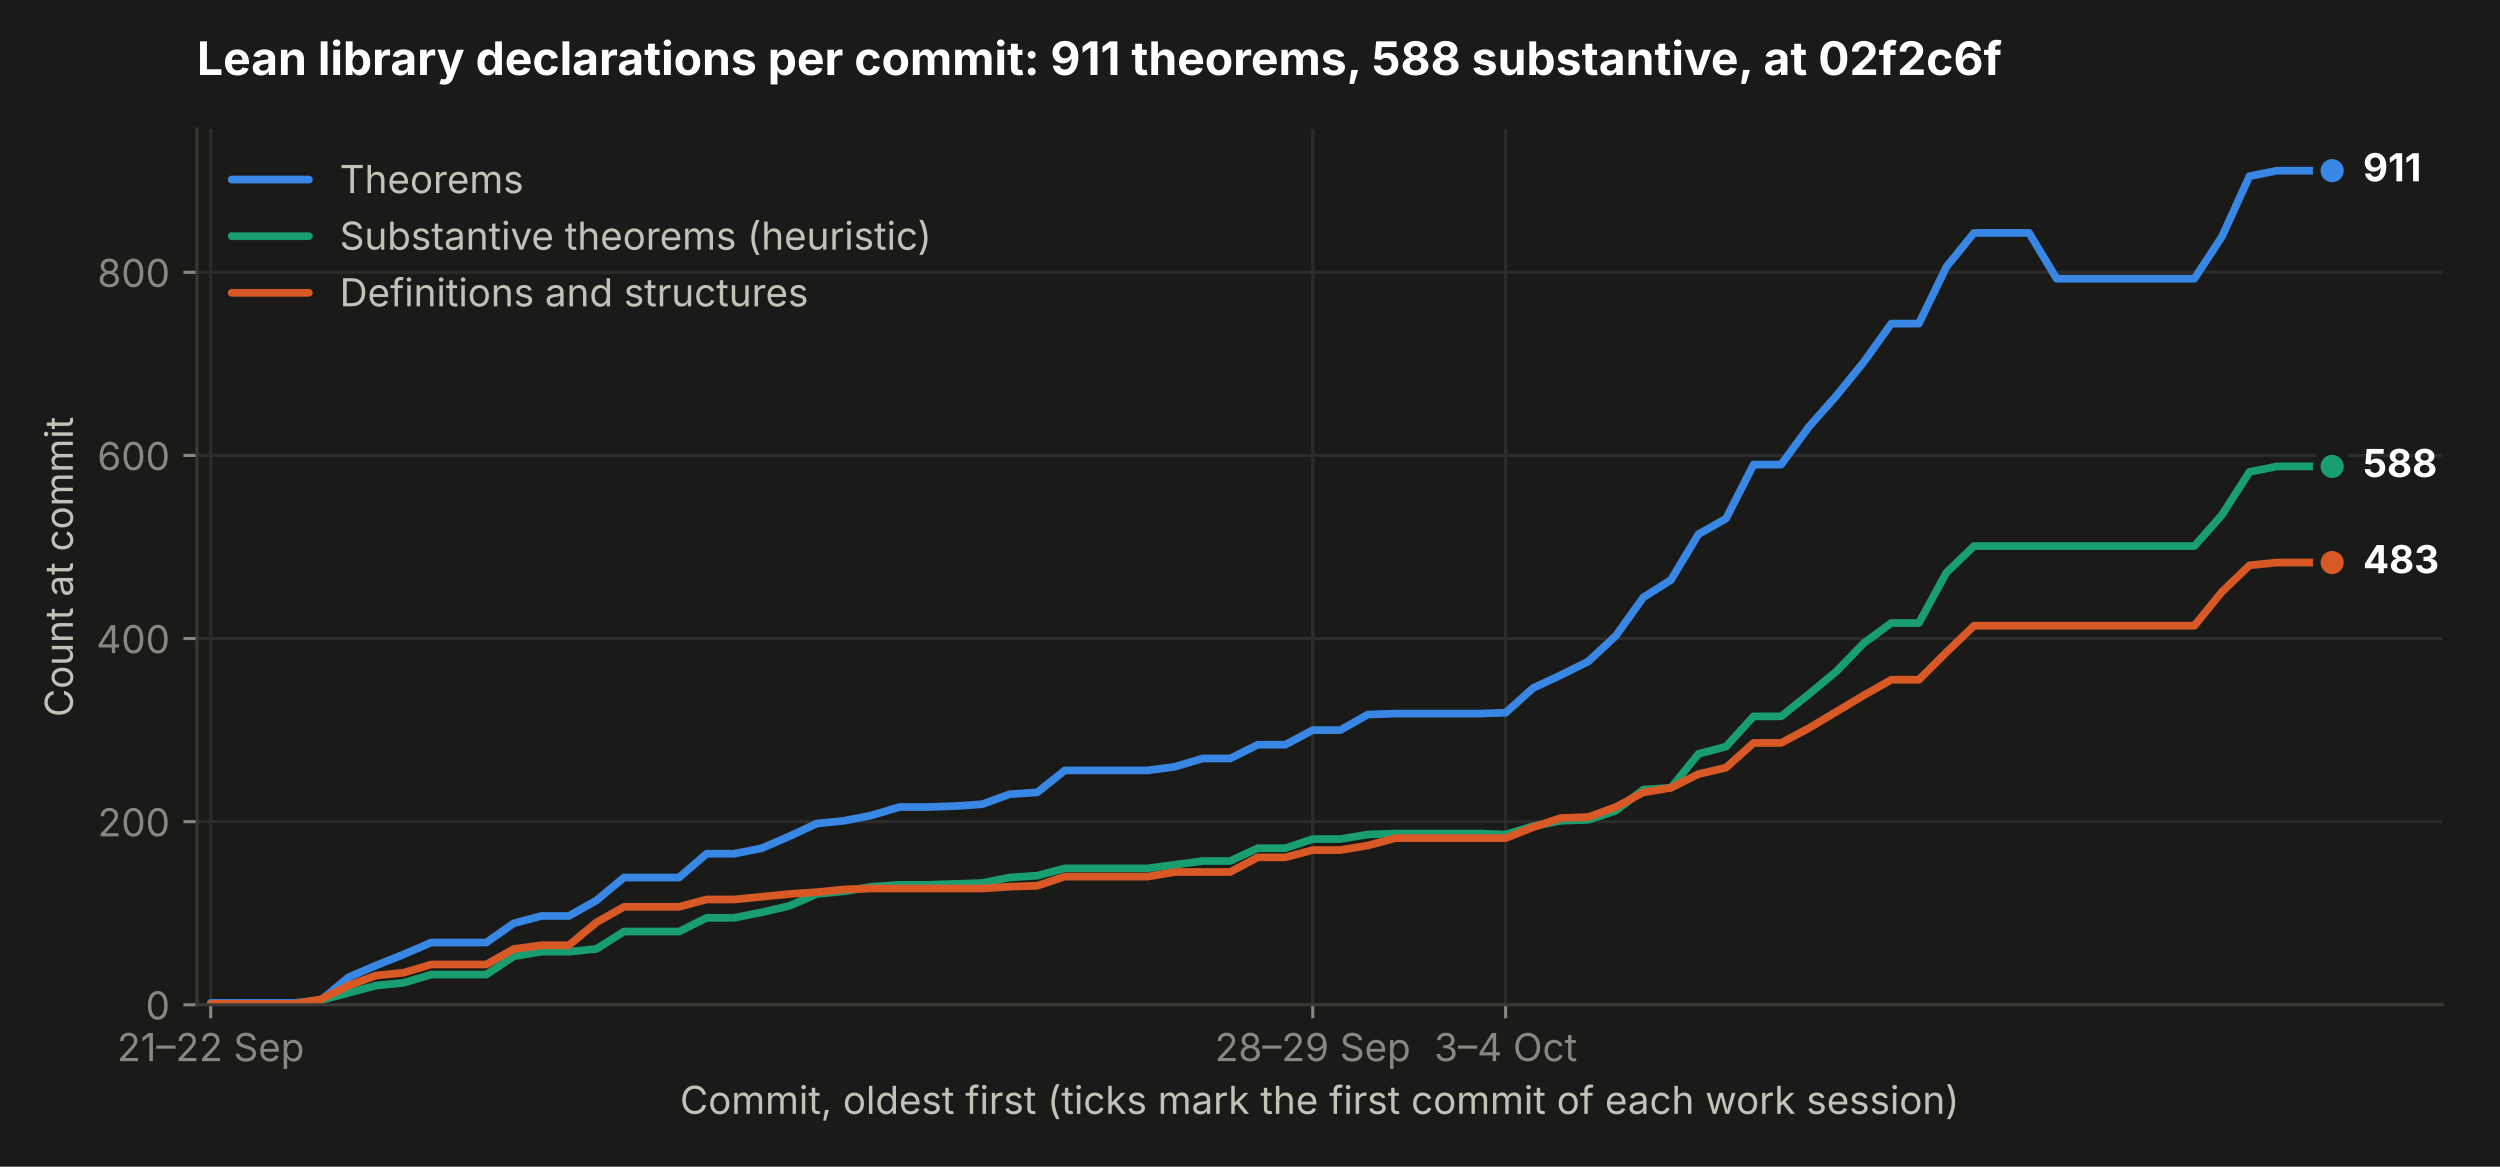
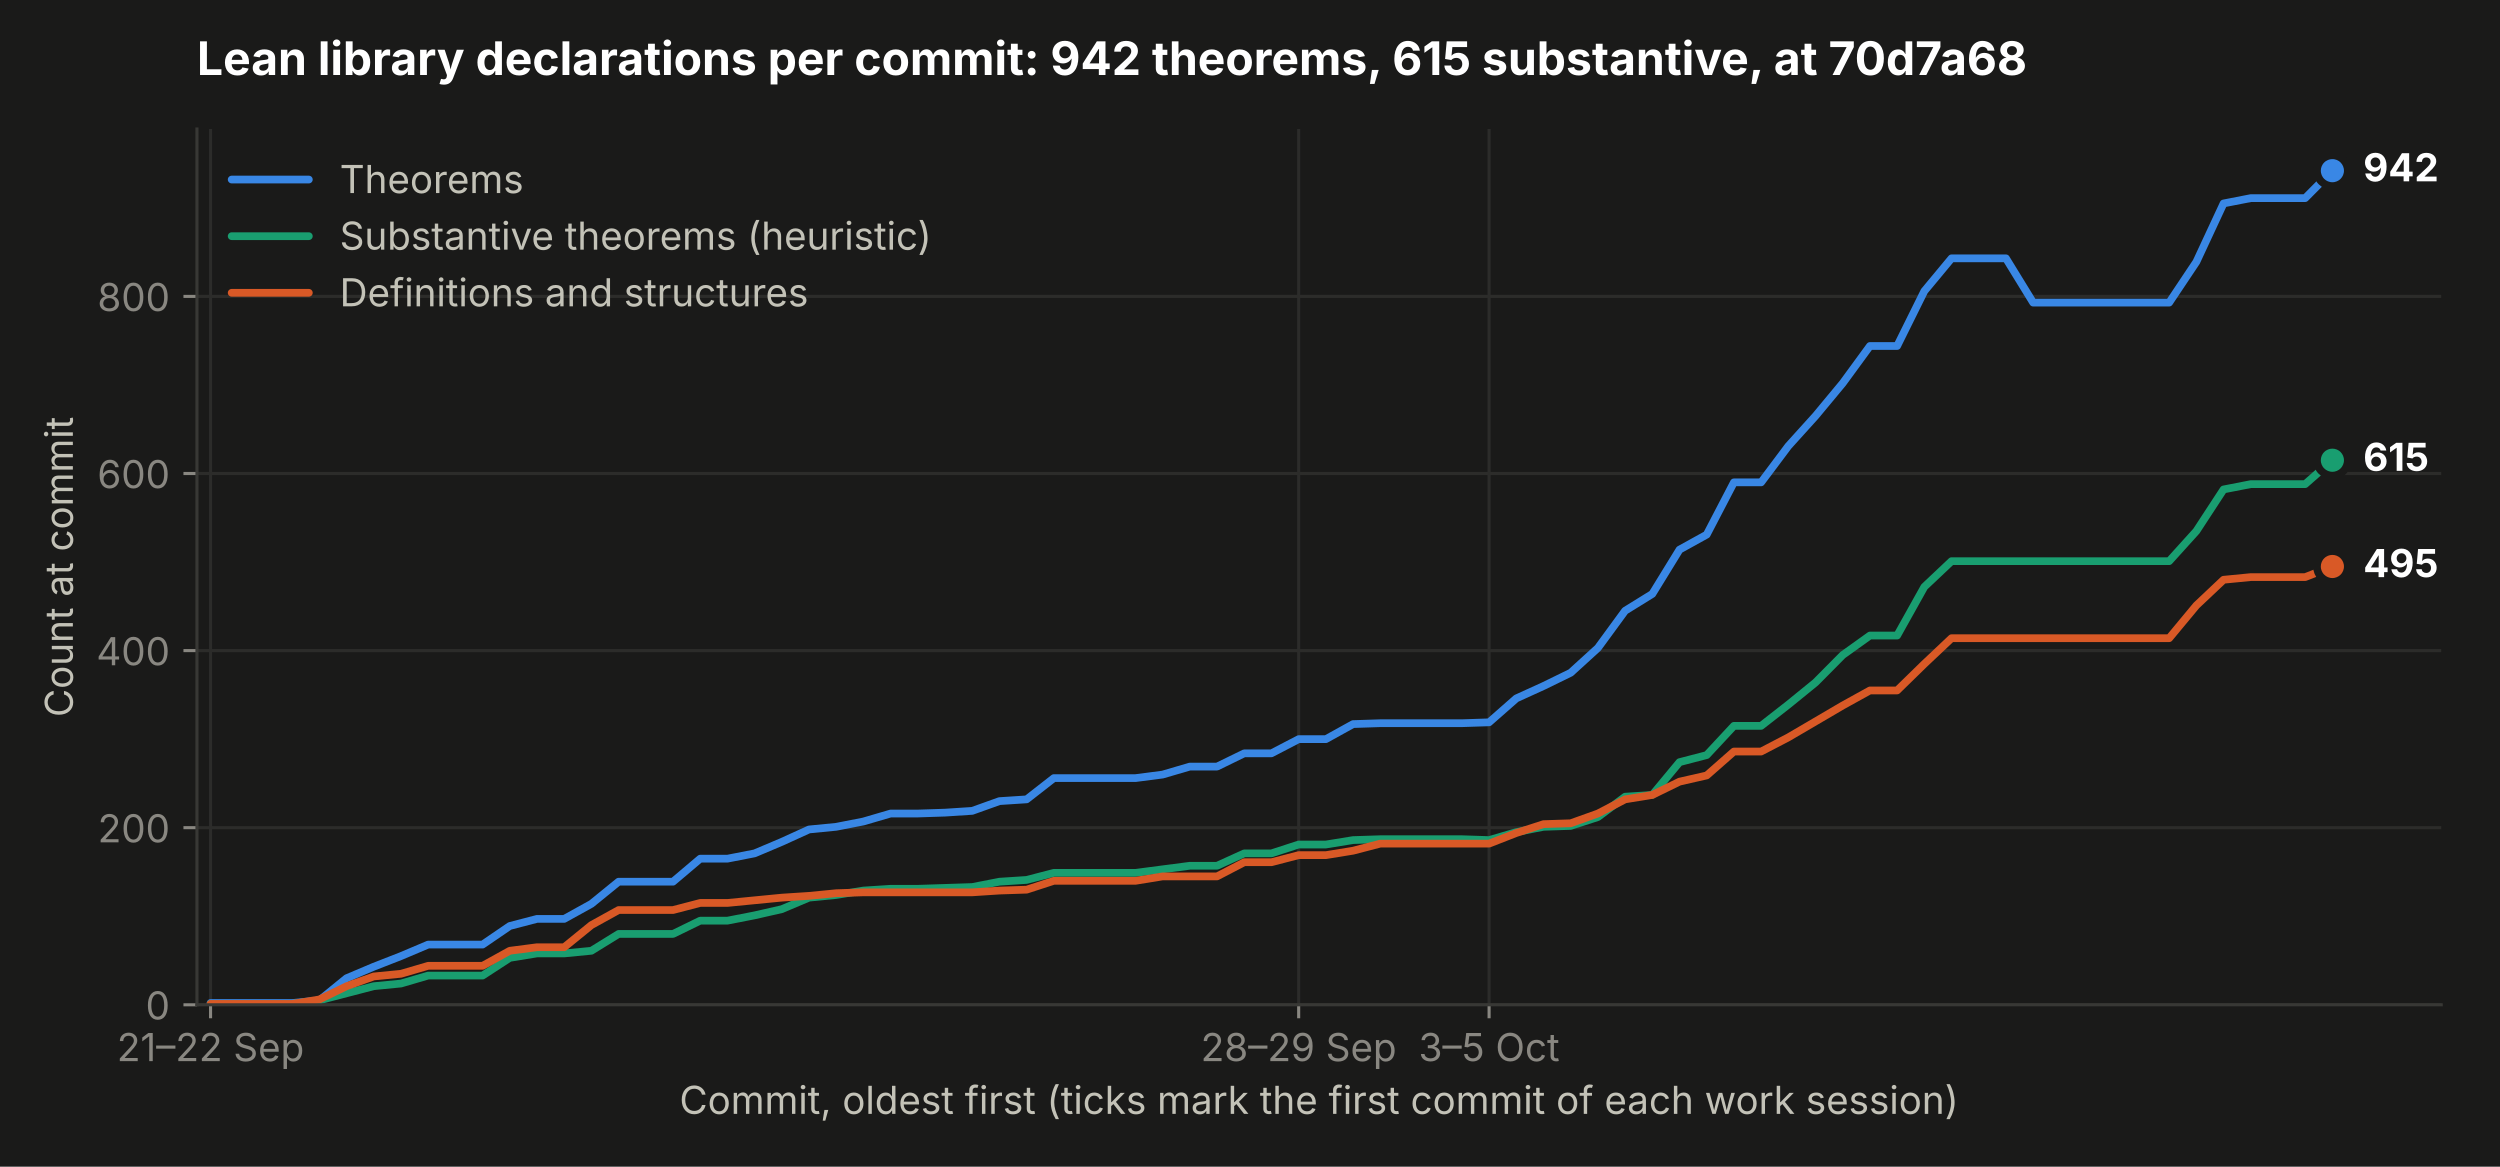
<svg xmlns="http://www.w3.org/2000/svg" xmlns:xlink="http://www.w3.org/1999/xlink" width="648pt" height="302.4pt" viewBox="0 0 648 302.4" version="1.1">
  <defs>
    <style type="text/css">*{stroke-linejoin: round; stroke-linecap: butt}</style>
  </defs>
  <g id="figure_1">
    <g id="patch_1">
      <path d="M 0 302.4 L 648 302.4 L 648 0 L 0 0 z " style="fill: #1a1a19" />
    </g>
    <g id="axes_1">
      <g id="patch_2">
-         <path d="M 51.05 260.44 L 633.058 260.44 L 633.058 33.44 L 51.05 33.44 z " style="fill: #1a1a19" />
+         <path d="M 51.05 260.44 L 632.759 260.44 L 632.759 33.44 L 51.05 33.44 z " style="fill: #1a1a19" />
      </g>
      <g id="matplotlib.axis_1">
        <g id="xtick_1">
          <g id="line2d_1">
-             <path d="M 54.621 260.44 L 54.621 33.44 " clip-path="url(#pb2ebe72e65)" style="fill: none; stroke: #2c2c2a; stroke-width: 0.8; stroke-linecap: square" />
+             <path d="M 54.576 260.44 L 54.576 33.44 " clip-path="url(#pcd1c3efda9)" style="fill: none; stroke: #2c2c2a; stroke-width: 0.8; stroke-linecap: square" />
          </g>
          <g id="line2d_2">
            <defs>
              <path id="m02e6627c96" d="M 0 0 L 0 3.5 " style="stroke: #898781; stroke-width: 0.8" />
            </defs>
            <g>
-               <use xlink:href="#m02e6627c96" x="54.621" y="260.44" style="fill: #898781; stroke: #898781; stroke-width: 0.8" />
+               <use xlink:href="#m02e6627c96" x="54.576" y="260.44" style="fill: #898781; stroke: #898781; stroke-width: 0.8" />
            </g>
          </g>
          <g id="text_1">
-             <text style="font-size: 10px; font-family: 'Inter', 'Helvetica Neue', 'Arial', 'DejaVu Sans', sans-serif; text-anchor: middle; fill: #898781" x="54.621" y="275.038" transform="rotate(-0 54.6206 275.0384)">21–22 Sep</text>
+             <text style="font-size: 10px; font-family: 'Inter', 'Helvetica Neue', 'Arial', 'DejaVu Sans', sans-serif; text-anchor: middle; fill: #898781" x="54.576" y="275.038" transform="rotate(-0 54.57551 275.0384)">21–22 Sep</text>
          </g>
        </g>
        <g id="xtick_2">
          <g id="line2d_3">
-             <path d="M 340.269 260.44 L 340.269 33.44 " clip-path="url(#pb2ebe72e65)" style="fill: none; stroke: #2c2c2a; stroke-width: 0.8; stroke-linecap: square" />
+             <path d="M 336.616 260.44 L 336.616 33.44 " clip-path="url(#pcd1c3efda9)" style="fill: none; stroke: #2c2c2a; stroke-width: 0.8; stroke-linecap: square" />
          </g>
          <g id="line2d_4">
            <g>
-               <use xlink:href="#m02e6627c96" x="340.269" y="260.44" style="fill: #898781; stroke: #898781; stroke-width: 0.8" />
+               <use xlink:href="#m02e6627c96" x="336.616" y="260.44" style="fill: #898781; stroke: #898781; stroke-width: 0.8" />
            </g>
          </g>
          <g id="text_2">
-             <text style="font-size: 10px; font-family: 'Inter', 'Helvetica Neue', 'Arial', 'DejaVu Sans', sans-serif; text-anchor: middle; fill: #898781" x="340.269" y="275.038" transform="rotate(-0 340.2686 275.0384)">28–29 Sep</text>
+             <text style="font-size: 10px; font-family: 'Inter', 'Helvetica Neue', 'Arial', 'DejaVu Sans', sans-serif; text-anchor: middle; fill: #898781" x="336.616" y="275.038" transform="rotate(-0 336.6163 275.0384)">28–29 Sep</text>
          </g>
        </g>
        <g id="xtick_3">
          <g id="line2d_5">
-             <path d="M 390.257 260.44 L 390.257 33.44 " clip-path="url(#pb2ebe72e65)" style="fill: none; stroke: #2c2c2a; stroke-width: 0.8; stroke-linecap: square" />
+             <path d="M 385.973 260.44 L 385.973 33.44 " clip-path="url(#pcd1c3efda9)" style="fill: none; stroke: #2c2c2a; stroke-width: 0.8; stroke-linecap: square" />
          </g>
          <g id="line2d_6">
            <g>
-               <use xlink:href="#m02e6627c96" x="390.257" y="260.44" style="fill: #898781; stroke: #898781; stroke-width: 0.8" />
+               <use xlink:href="#m02e6627c96" x="385.973" y="260.44" style="fill: #898781; stroke: #898781; stroke-width: 0.8" />
            </g>
          </g>
          <g id="text_3">
-             <text style="font-size: 10px; font-family: 'Inter', 'Helvetica Neue', 'Arial', 'DejaVu Sans', sans-serif; text-anchor: middle; fill: #898781" x="390.257" y="275.038" transform="rotate(-0 390.257 275.0384)">3–4 Oct</text>
+             <text style="font-size: 10px; font-family: 'Inter', 'Helvetica Neue', 'Arial', 'DejaVu Sans', sans-serif; text-anchor: middle; fill: #898781" x="385.973" y="275.038" transform="rotate(-0 385.9734 275.0384)">3–5 Oct</text>
          </g>
        </g>
        <g id="text_4">
-           <text style="font-size: 10px; font-family: 'Inter', 'Helvetica Neue', 'Arial', 'DejaVu Sans', sans-serif; text-anchor: middle; fill: #c3c2b7" x="342.054" y="288.717" transform="rotate(-0 342.0539 288.7166)">Commit, oldest first (ticks mark the first commit of each work session)</text>
+           <text style="font-size: 10px; font-family: 'Inter', 'Helvetica Neue', 'Arial', 'DejaVu Sans', sans-serif; text-anchor: middle; fill: #c3c2b7" x="341.905" y="288.717" transform="rotate(-0 341.9045 288.7166)">Commit, oldest first (ticks mark the first commit of each work session)</text>
        </g>
      </g>
      <g id="matplotlib.axis_2">
        <g id="ytick_1">
          <g id="line2d_7">
-             <path d="M 51.05 260.44 L 633.058 260.44 " clip-path="url(#pb2ebe72e65)" style="fill: none; stroke: #2c2c2a; stroke-width: 0.8; stroke-linecap: square" />
+             <path d="M 51.05 260.44 L 632.759 260.44 " clip-path="url(#pcd1c3efda9)" style="fill: none; stroke: #2c2c2a; stroke-width: 0.8; stroke-linecap: square" />
          </g>
          <g id="line2d_8">
            <defs>
              <path id="mba09e6026b" d="M 0 0 L -3.5 0 " style="stroke: #898781; stroke-width: 0.8" />
            </defs>
            <g>
              <use xlink:href="#mba09e6026b" x="51.05" y="260.44" style="fill: #898781; stroke: #898781; stroke-width: 0.8" />
            </g>
          </g>
          <g id="text_5">
            <text style="font-size: 10px; font-family: 'Inter', 'Helvetica Neue', 'Arial', 'DejaVu Sans', sans-serif; text-anchor: end; fill: #898781" x="44.05" y="264.239" transform="rotate(-0 44.05 264.2392)">0</text>
          </g>
        </g>
        <g id="ytick_2">
          <g id="line2d_9">
-             <path d="M 51.05 212.975 L 633.058 212.975 " clip-path="url(#pb2ebe72e65)" style="fill: none; stroke: #2c2c2a; stroke-width: 0.8; stroke-linecap: square" />
+             <path d="M 51.05 214.537 L 632.759 214.537 " clip-path="url(#pcd1c3efda9)" style="fill: none; stroke: #2c2c2a; stroke-width: 0.8; stroke-linecap: square" />
          </g>
          <g id="line2d_10">
            <g>
-               <use xlink:href="#mba09e6026b" x="51.05" y="212.975" style="fill: #898781; stroke: #898781; stroke-width: 0.8" />
+               <use xlink:href="#mba09e6026b" x="51.05" y="214.537" style="fill: #898781; stroke: #898781; stroke-width: 0.8" />
            </g>
          </g>
          <g id="text_6">
-             <text style="font-size: 10px; font-family: 'Inter', 'Helvetica Neue', 'Arial', 'DejaVu Sans', sans-serif; text-anchor: end; fill: #898781" x="44.05" y="216.775" transform="rotate(-0 44.05 216.7745)">200</text>
+             <text style="font-size: 10px; font-family: 'Inter', 'Helvetica Neue', 'Arial', 'DejaVu Sans', sans-serif; text-anchor: end; fill: #898781" x="44.05" y="218.337" transform="rotate(-0 44.05 218.3366)">200</text>
          </g>
        </g>
        <g id="ytick_3">
          <g id="line2d_11">
-             <path d="M 51.05 165.511 L 633.058 165.511 " clip-path="url(#pb2ebe72e65)" style="fill: none; stroke: #2c2c2a; stroke-width: 0.8; stroke-linecap: square" />
+             <path d="M 51.05 168.635 L 632.759 168.635 " clip-path="url(#pcd1c3efda9)" style="fill: none; stroke: #2c2c2a; stroke-width: 0.8; stroke-linecap: square" />
          </g>
          <g id="line2d_12">
            <g>
-               <use xlink:href="#mba09e6026b" x="51.05" y="165.511" style="fill: #898781; stroke: #898781; stroke-width: 0.8" />
+               <use xlink:href="#mba09e6026b" x="51.05" y="168.635" style="fill: #898781; stroke: #898781; stroke-width: 0.8" />
            </g>
          </g>
          <g id="text_7">
-             <text style="font-size: 10px; font-family: 'Inter', 'Helvetica Neue', 'Arial', 'DejaVu Sans', sans-serif; text-anchor: end; fill: #898781" x="44.05" y="169.31" transform="rotate(-0 44.05 169.3098)">400</text>
+             <text style="font-size: 10px; font-family: 'Inter', 'Helvetica Neue', 'Arial', 'DejaVu Sans', sans-serif; text-anchor: end; fill: #898781" x="44.05" y="172.434" transform="rotate(-0 44.05 172.434)">400</text>
          </g>
        </g>
        <g id="ytick_4">
          <g id="line2d_13">
-             <path d="M 51.05 118.046 L 633.058 118.046 " clip-path="url(#pb2ebe72e65)" style="fill: none; stroke: #2c2c2a; stroke-width: 0.8; stroke-linecap: square" />
+             <path d="M 51.05 122.732 L 632.759 122.732 " clip-path="url(#pcd1c3efda9)" style="fill: none; stroke: #2c2c2a; stroke-width: 0.8; stroke-linecap: square" />
          </g>
          <g id="line2d_14">
            <g>
-               <use xlink:href="#mba09e6026b" x="51.05" y="118.046" style="fill: #898781; stroke: #898781; stroke-width: 0.8" />
+               <use xlink:href="#mba09e6026b" x="51.05" y="122.732" style="fill: #898781; stroke: #898781; stroke-width: 0.8" />
            </g>
          </g>
          <g id="text_8">
-             <text style="font-size: 10px; font-family: 'Inter', 'Helvetica Neue', 'Arial', 'DejaVu Sans', sans-serif; text-anchor: end; fill: #898781" x="44.05" y="121.845" transform="rotate(-0 44.05 121.8451)">600</text>
+             <text style="font-size: 10px; font-family: 'Inter', 'Helvetica Neue', 'Arial', 'DejaVu Sans', sans-serif; text-anchor: end; fill: #898781" x="44.05" y="126.531" transform="rotate(-0 44.05 126.5313)">600</text>
          </g>
        </g>
        <g id="ytick_5">
          <g id="line2d_15">
-             <path d="M 51.05 70.581 L 633.058 70.581 " clip-path="url(#pb2ebe72e65)" style="fill: none; stroke: #2c2c2a; stroke-width: 0.8; stroke-linecap: square" />
+             <path d="M 51.05 76.829 L 632.759 76.829 " clip-path="url(#pcd1c3efda9)" style="fill: none; stroke: #2c2c2a; stroke-width: 0.8; stroke-linecap: square" />
          </g>
          <g id="line2d_16">
            <g>
-               <use xlink:href="#mba09e6026b" x="51.05" y="70.581" style="fill: #898781; stroke: #898781; stroke-width: 0.8" />
+               <use xlink:href="#mba09e6026b" x="51.05" y="76.829" style="fill: #898781; stroke: #898781; stroke-width: 0.8" />
            </g>
          </g>
          <g id="text_9">
-             <text style="font-size: 10px; font-family: 'Inter', 'Helvetica Neue', 'Arial', 'DejaVu Sans', sans-serif; text-anchor: end; fill: #898781" x="44.05" y="74.38" transform="rotate(-0 44.05 74.38036)">800</text>
+             <text style="font-size: 10px; font-family: 'Inter', 'Helvetica Neue', 'Arial', 'DejaVu Sans', sans-serif; text-anchor: end; fill: #898781" x="44.05" y="80.629" transform="rotate(-0 44.05 80.62868)">800</text>
          </g>
        </g>
        <g id="text_10">
          <text style="font-size: 10px; font-family: 'Inter', 'Helvetica Neue', 'Arial', 'DejaVu Sans', sans-serif; text-anchor: middle; fill: #c3c2b7" x="18.883" y="146.94" transform="rotate(-90 18.88281 146.94)">Count at commit</text>
        </g>
      </g>
      <g id="line2d_17">
-         <path d="M 54.621 259.965 L 61.762 259.965 L 68.903 259.965 L 76.044 259.965 L 83.185 259.253 L 90.327 253.32 L 97.468 250.235 L 104.609 247.387 L 111.75 244.302 L 118.891 244.302 L 126.033 244.302 L 133.174 239.318 L 140.315 237.42 L 147.456 237.42 L 154.597 233.385 L 161.739 227.452 L 168.88 227.452 L 176.021 227.452 L 183.162 221.282 L 190.303 221.282 L 197.445 219.858 L 204.586 216.772 L 211.727 213.45 L 218.868 212.738 L 226.009 211.314 L 233.151 209.178 L 240.292 209.178 L 247.433 208.941 L 254.574 208.466 L 261.715 205.856 L 268.857 205.381 L 275.998 199.685 L 283.139 199.685 L 290.28 199.685 L 297.421 199.685 L 304.563 198.736 L 311.704 196.6 L 318.845 196.6 L 325.986 193.04 L 333.127 193.04 L 340.269 189.243 L 347.41 189.243 L 354.551 185.208 L 361.692 184.971 L 368.833 184.971 L 375.975 184.971 L 383.116 184.971 L 390.257 184.734 L 397.398 178.326 L 404.539 175.004 L 411.681 171.444 L 418.822 164.799 L 425.963 154.831 L 433.104 150.322 L 440.245 138.456 L 447.387 134.421 L 454.528 120.419 L 461.669 120.419 L 468.81 110.689 L 475.951 102.62 L 483.093 93.839 L 490.234 83.871 L 497.375 83.871 L 504.516 69.157 L 511.657 60.376 L 518.799 60.376 L 525.94 60.376 L 533.081 72.242 L 540.222 72.242 L 547.363 72.242 L 554.505 72.242 L 561.646 72.242 L 568.787 72.242 L 575.928 61.326 L 583.069 45.662 L 590.211 44.238 L 597.352 44.238 L 604.493 44.238 " clip-path="url(#pb2ebe72e65)" style="fill: none; stroke: #3987e5; stroke-width: 2; stroke-linecap: round" />
+         <path d="M 54.576 259.981 L 61.627 259.981 L 68.678 259.981 L 75.729 259.981 L 82.78 259.292 L 89.831 253.555 L 96.882 250.571 L 103.933 247.817 L 110.984 244.833 L 118.035 244.833 L 125.086 244.833 L 132.137 240.013 L 139.188 238.177 L 146.239 238.177 L 153.29 234.275 L 160.341 228.538 L 167.392 228.538 L 174.443 228.538 L 181.494 222.57 L 188.545 222.57 L 195.596 221.193 L 202.647 218.21 L 209.698 214.996 L 216.749 214.308 L 223.8 212.931 L 230.851 210.865 L 237.902 210.865 L 244.953 210.636 L 252.004 210.177 L 259.055 207.652 L 266.106 207.193 L 273.157 201.685 L 280.208 201.685 L 287.259 201.685 L 294.31 201.685 L 301.361 200.767 L 308.412 198.701 L 315.463 198.701 L 322.514 195.258 L 329.565 195.258 L 336.616 191.586 L 343.667 191.586 L 350.718 187.684 L 357.769 187.455 L 364.82 187.455 L 371.871 187.455 L 378.922 187.455 L 385.973 187.225 L 393.024 181.028 L 400.075 177.815 L 407.126 174.373 L 414.177 167.946 L 421.229 158.307 L 428.28 153.946 L 435.331 142.47 L 442.382 138.569 L 449.433 125.027 L 456.484 125.027 L 463.535 115.617 L 470.586 107.814 L 477.637 99.322 L 484.688 89.682 L 491.739 89.682 L 498.79 75.452 L 505.841 66.96 L 512.892 66.96 L 519.943 66.96 L 526.994 78.436 L 534.045 78.436 L 541.096 78.436 L 548.147 78.436 L 555.198 78.436 L 562.249 78.436 L 569.3 67.878 L 576.351 52.731 L 583.402 51.354 L 590.453 51.354 L 597.504 51.354 L 604.555 44.239 " clip-path="url(#pcd1c3efda9)" style="fill: none; stroke: #3987e5; stroke-width: 2; stroke-linecap: round" />
      </g>
      <g id="line2d_18">
        <defs>
          <path id="mac1dc9c99d" d="M 0 4 C 1.061 4 2.078 3.579 2.828 2.828 C 3.579 2.078 4 1.061 4 0 C 4 -1.061 3.579 -2.078 2.828 -2.828 C 2.078 -3.579 1.061 -4 0 -4 C -1.061 -4 -2.078 -3.579 -2.828 -2.828 C -3.579 -2.078 -4 -1.061 -4 0 C -4 1.061 -3.579 2.078 -2.828 2.828 C -2.078 3.579 -1.061 4 0 4 z " style="stroke: #1a1a19; stroke-width: 2" />
        </defs>
-         <g clip-path="url(#pb2ebe72e65)">
-           <use xlink:href="#mac1dc9c99d" x="604.493" y="44.238" style="fill: #3987e5; stroke: #1a1a19; stroke-width: 2" />
+         <g clip-path="url(#pcd1c3efda9)">
+           <use xlink:href="#mac1dc9c99d" x="604.555" y="44.239" style="fill: #3987e5; stroke: #1a1a19; stroke-width: 2" />
        </g>
      </g>
      <g id="line2d_19">
-         <path d="M 54.621 260.203 L 61.762 260.203 L 68.903 260.203 L 76.044 260.203 L 83.185 259.253 L 90.327 257.355 L 97.468 255.456 L 104.609 254.744 L 111.75 252.608 L 118.891 252.608 L 126.033 252.608 L 133.174 247.862 L 140.315 246.675 L 147.456 246.675 L 154.597 245.963 L 161.739 241.454 L 168.88 241.454 L 176.021 241.454 L 183.162 237.894 L 190.303 237.894 L 197.445 236.47 L 204.586 234.809 L 211.727 231.724 L 218.868 231.012 L 226.009 229.825 L 233.151 229.351 L 240.292 229.351 L 247.433 229.113 L 254.574 228.876 L 261.715 227.452 L 268.857 226.977 L 275.998 225.079 L 283.139 225.079 L 290.28 225.079 L 297.421 225.079 L 304.563 224.129 L 311.704 223.18 L 318.845 223.18 L 325.986 219.858 L 333.127 219.858 L 340.269 217.484 L 347.41 217.484 L 354.551 216.298 L 361.692 216.06 L 368.833 216.06 L 375.975 216.06 L 383.116 216.06 L 390.257 216.298 L 397.398 214.162 L 404.539 212.738 L 411.681 212.501 L 418.822 210.127 L 425.963 204.669 L 433.104 204.194 L 440.245 195.413 L 447.387 193.515 L 454.528 185.683 L 461.669 185.683 L 468.81 179.987 L 475.951 174.054 L 483.093 166.697 L 490.234 161.476 L 497.375 161.476 L 504.516 148.423 L 511.657 141.541 L 518.799 141.541 L 525.94 141.541 L 533.081 141.541 L 540.222 141.541 L 547.363 141.541 L 554.505 141.541 L 561.646 141.541 L 568.787 141.541 L 575.928 133.472 L 583.069 122.318 L 590.211 120.894 L 597.352 120.894 L 604.493 120.894 " clip-path="url(#pb2ebe72e65)" style="fill: none; stroke: #199e70; stroke-width: 2; stroke-linecap: round" />
+         <path d="M 54.576 260.21 L 61.627 260.21 L 68.678 260.21 L 75.729 260.21 L 82.78 259.292 L 89.831 257.456 L 96.882 255.62 L 103.933 254.932 L 110.984 252.866 L 118.035 252.866 L 125.086 252.866 L 132.137 248.276 L 139.188 247.128 L 146.239 247.128 L 153.29 246.44 L 160.341 242.079 L 167.392 242.079 L 174.443 242.079 L 181.494 238.636 L 188.545 238.636 L 195.596 237.259 L 202.647 235.653 L 209.698 232.669 L 216.749 231.98 L 223.8 230.833 L 230.851 230.374 L 237.902 230.374 L 244.953 230.144 L 252.004 229.915 L 259.055 228.538 L 266.106 228.079 L 273.157 226.243 L 280.208 226.243 L 287.259 226.243 L 294.31 226.243 L 301.361 225.324 L 308.412 224.406 L 315.463 224.406 L 322.514 221.193 L 329.565 221.193 L 336.616 218.898 L 343.667 218.898 L 350.718 217.751 L 357.769 217.521 L 364.82 217.521 L 371.871 217.521 L 378.922 217.521 L 385.973 217.751 L 393.024 215.685 L 400.075 214.308 L 407.126 214.078 L 414.177 211.783 L 421.229 206.504 L 428.28 206.045 L 435.331 197.553 L 442.382 195.717 L 449.433 188.143 L 456.484 188.143 L 463.535 182.635 L 470.586 176.897 L 477.637 169.782 L 484.688 164.733 L 491.739 164.733 L 498.79 152.11 L 505.841 145.454 L 512.892 145.454 L 519.943 145.454 L 526.994 145.454 L 534.045 145.454 L 541.096 145.454 L 548.147 145.454 L 555.198 145.454 L 562.249 145.454 L 569.3 137.65 L 576.351 126.863 L 583.402 125.486 L 590.453 125.486 L 597.504 125.486 L 604.555 119.289 " clip-path="url(#pcd1c3efda9)" style="fill: none; stroke: #199e70; stroke-width: 2; stroke-linecap: round" />
      </g>
      <g id="line2d_20">
        <defs>
          <path id="m722327b75b" d="M 0 4 C 1.061 4 2.078 3.579 2.828 2.828 C 3.579 2.078 4 1.061 4 0 C 4 -1.061 3.579 -2.078 2.828 -2.828 C 2.078 -3.579 1.061 -4 0 -4 C -1.061 -4 -2.078 -3.579 -2.828 -2.828 C -3.579 -2.078 -4 -1.061 -4 0 C -4 1.061 -3.579 2.078 -2.828 2.828 C -2.078 3.579 -1.061 4 0 4 z " style="stroke: #1a1a19; stroke-width: 2" />
        </defs>
-         <g clip-path="url(#pb2ebe72e65)">
-           <use xlink:href="#m722327b75b" x="604.493" y="120.894" style="fill: #199e70; stroke: #1a1a19; stroke-width: 2" />
+         <g clip-path="url(#pcd1c3efda9)">
+           <use xlink:href="#m722327b75b" x="604.555" y="119.289" style="fill: #199e70; stroke: #1a1a19; stroke-width: 2" />
        </g>
      </g>
      <g id="line2d_21">
-         <path d="M 54.621 260.203 L 61.762 260.203 L 68.903 260.203 L 76.044 260.203 L 83.185 259.016 L 90.327 255.456 L 97.468 252.846 L 104.609 252.134 L 111.75 249.998 L 118.891 249.998 L 126.033 249.998 L 133.174 245.963 L 140.315 245.014 L 147.456 245.014 L 154.597 239.081 L 161.739 235.046 L 168.88 235.046 L 176.021 235.046 L 183.162 233.148 L 190.303 233.148 L 197.445 232.436 L 204.586 231.724 L 211.727 231.249 L 218.868 230.537 L 226.009 230.3 L 233.151 230.3 L 240.292 230.3 L 247.433 230.3 L 254.574 230.3 L 261.715 229.825 L 268.857 229.588 L 275.998 227.215 L 283.139 227.215 L 290.28 227.215 L 297.421 227.215 L 304.563 226.028 L 311.704 226.028 L 318.845 226.028 L 325.986 222.231 L 333.127 222.231 L 340.269 220.332 L 347.41 220.332 L 354.551 219.146 L 361.692 217.247 L 368.833 217.247 L 375.975 217.247 L 383.116 217.247 L 390.257 217.247 L 397.398 214.399 L 404.539 212.026 L 411.681 211.789 L 418.822 209.178 L 425.963 205.381 L 433.104 204.194 L 440.245 200.634 L 447.387 198.973 L 454.528 192.565 L 461.669 192.565 L 468.81 188.768 L 475.951 184.496 L 483.093 180.225 L 490.234 176.19 L 497.375 176.19 L 504.516 169.07 L 511.657 162.188 L 518.799 162.188 L 525.94 162.188 L 533.081 162.188 L 540.222 162.188 L 547.363 162.188 L 554.505 162.188 L 561.646 162.188 L 568.787 162.188 L 575.928 153.407 L 583.069 146.525 L 590.211 145.813 L 597.352 145.813 L 604.493 145.813 " clip-path="url(#pb2ebe72e65)" style="fill: none; stroke: #d95926; stroke-width: 2; stroke-linecap: round" />
+         <path d="M 54.576 260.21 L 61.627 260.21 L 68.678 260.21 L 75.729 260.21 L 82.78 259.063 L 89.831 255.62 L 96.882 253.096 L 103.933 252.407 L 110.984 250.341 L 118.035 250.341 L 125.086 250.341 L 132.137 246.44 L 139.188 245.522 L 146.239 245.522 L 153.29 239.784 L 160.341 235.882 L 167.392 235.882 L 174.443 235.882 L 181.494 234.046 L 188.545 234.046 L 195.596 233.357 L 202.647 232.669 L 209.698 232.21 L 216.749 231.521 L 223.8 231.292 L 230.851 231.292 L 237.902 231.292 L 244.953 231.292 L 252.004 231.292 L 259.055 230.833 L 266.106 230.603 L 273.157 228.308 L 280.208 228.308 L 287.259 228.308 L 294.31 228.308 L 301.361 227.161 L 308.412 227.161 L 315.463 227.161 L 322.514 223.488 L 329.565 223.488 L 336.616 221.652 L 343.667 221.652 L 350.718 220.505 L 357.769 218.669 L 364.82 218.669 L 371.871 218.669 L 378.922 218.669 L 385.973 218.669 L 393.024 215.914 L 400.075 213.619 L 407.126 213.39 L 414.177 210.865 L 421.229 207.193 L 428.28 206.045 L 435.331 202.603 L 442.382 200.996 L 449.433 194.799 L 456.484 194.799 L 463.535 191.127 L 470.586 186.996 L 477.637 182.865 L 484.688 178.963 L 491.739 178.963 L 498.79 172.077 L 505.841 165.422 L 512.892 165.422 L 519.943 165.422 L 526.994 165.422 L 534.045 165.422 L 541.096 165.422 L 548.147 165.422 L 555.198 165.422 L 562.249 165.422 L 569.3 156.93 L 576.351 150.274 L 583.402 149.585 L 590.453 149.585 L 597.504 149.585 L 604.555 146.831 " clip-path="url(#pcd1c3efda9)" style="fill: none; stroke: #d95926; stroke-width: 2; stroke-linecap: round" />
      </g>
      <g id="line2d_22">
        <defs>
          <path id="mbab71778b5" d="M 0 4 C 1.061 4 2.078 3.579 2.828 2.828 C 3.579 2.078 4 1.061 4 0 C 4 -1.061 3.579 -2.078 2.828 -2.828 C 2.078 -3.579 1.061 -4 0 -4 C -1.061 -4 -2.078 -3.579 -2.828 -2.828 C -3.579 -2.078 -4 -1.061 -4 0 C -4 1.061 -3.579 2.078 -2.828 2.828 C -2.078 3.579 -1.061 4 0 4 z " style="stroke: #1a1a19; stroke-width: 2" />
        </defs>
-         <g clip-path="url(#pb2ebe72e65)">
-           <use xlink:href="#mbab71778b5" x="604.493" y="145.813" style="fill: #d95926; stroke: #1a1a19; stroke-width: 2" />
+         <g clip-path="url(#pcd1c3efda9)">
+           <use xlink:href="#mbab71778b5" x="604.555" y="146.831" style="fill: #d95926; stroke: #1a1a19; stroke-width: 2" />
        </g>
      </g>
      <g id="patch_3">
        <path d="M 51.05 260.44 L 51.05 33.44 " style="fill: none; stroke: #383835; stroke-width: 0.8; stroke-linejoin: miter; stroke-linecap: square" />
      </g>
      <g id="patch_4">
-         <path d="M 51.05 260.44 L 633.058 260.44 " style="fill: none; stroke: #383835; stroke-width: 0.8; stroke-linejoin: miter; stroke-linecap: square" />
+         <path d="M 51.05 260.44 L 632.759 260.44 " style="fill: none; stroke: #383835; stroke-width: 0.8; stroke-linejoin: miter; stroke-linecap: square" />
      </g>
      <g id="text_11">
-         <text style="font-weight: 700; font-size: 10px; font-family: 'Inter', 'Helvetica Neue', 'Arial', 'DejaVu Sans', sans-serif; text-anchor: start; fill: #ffffff" x="612.493" y="46.998" transform="rotate(-0 612.4931 46.9976)">911</text>
+         <text style="font-weight: 700; font-size: 10px; font-family: 'Inter', 'Helvetica Neue', 'Arial', 'DejaVu Sans', sans-serif; text-anchor: start; fill: #ffffff" x="612.555" y="46.998" transform="rotate(-0 612.555 46.99797)">942</text>
      </g>
      <g id="text_12">
-         <text style="font-weight: 700; font-size: 10px; font-family: 'Inter', 'Helvetica Neue', 'Arial', 'DejaVu Sans', sans-serif; text-anchor: start; fill: #ffffff" x="612.493" y="123.653" transform="rotate(-0 612.4931 123.6531)">588</text>
+         <text style="font-weight: 700; font-size: 10px; font-family: 'Inter', 'Helvetica Neue', 'Arial', 'DejaVu Sans', sans-serif; text-anchor: start; fill: #ffffff" x="612.555" y="122.049" transform="rotate(-0 612.555 122.0488)">615</text>
      </g>
      <g id="text_13">
-         <text style="font-weight: 700; font-size: 10px; font-family: 'Inter', 'Helvetica Neue', 'Arial', 'DejaVu Sans', sans-serif; text-anchor: start; fill: #ffffff" x="612.493" y="148.572" transform="rotate(-0 612.4931 148.5721)">483</text>
+         <text style="font-weight: 700; font-size: 10px; font-family: 'Inter', 'Helvetica Neue', 'Arial', 'DejaVu Sans', sans-serif; text-anchor: start; fill: #ffffff" x="612.555" y="149.59" transform="rotate(-0 612.555 149.5904)">495</text>
      </g>
      <g id="text_14">
-         <text style="font-weight: 700; font-size: 12px; font-family: 'Inter', 'Helvetica Neue', 'Arial', 'DejaVu Sans', sans-serif; text-anchor: start; fill: #ffffff" x="51.05" y="19.44" transform="rotate(-0 51.05 19.44)">Lean library declarations per commit: 911 theorems, 588 substantive, at 02f2c6f</text>
+         <text style="font-weight: 700; font-size: 12px; font-family: 'Inter', 'Helvetica Neue', 'Arial', 'DejaVu Sans', sans-serif; text-anchor: start; fill: #ffffff" x="51.05" y="19.44" transform="rotate(-0 51.05 19.44)">Lean library declarations per commit: 942 theorems, 615 substantive, at 70d7a68</text>
      </g>
      <g id="legend_1">
        <g id="line2d_23">
          <path d="M 60.05 46.538 L 70.05 46.538 L 80.05 46.538 " style="fill: none; stroke: #3987e5; stroke-width: 2; stroke-linecap: round" />
        </g>
        <g id="text_15">
          <text style="font-size: 10px; font-family: 'Inter', 'Helvetica Neue', 'Arial', 'DejaVu Sans', sans-serif; text-anchor: start; fill: #c3c2b7" x="88.05" y="50.038" transform="rotate(-0 88.05 50.03844)">Theorems</text>
        </g>
        <g id="line2d_24">
          <path d="M 60.05 61.217 L 70.05 61.217 L 80.05 61.217 " style="fill: none; stroke: #199e70; stroke-width: 2; stroke-linecap: round" />
        </g>
        <g id="text_16">
          <text style="font-size: 10px; font-family: 'Inter', 'Helvetica Neue', 'Arial', 'DejaVu Sans', sans-serif; text-anchor: start; fill: #c3c2b7" x="88.05" y="64.717" transform="rotate(-0 88.05 64.71656)">Substantive theorems (heuristic)</text>
        </g>
        <g id="line2d_25">
          <path d="M 60.05 75.895 L 70.05 75.895 L 80.05 75.895 " style="fill: none; stroke: #d95926; stroke-width: 2; stroke-linecap: round" />
        </g>
        <g id="text_17">
          <text style="font-size: 10px; font-family: 'Inter', 'Helvetica Neue', 'Arial', 'DejaVu Sans', sans-serif; text-anchor: start; fill: #c3c2b7" x="88.05" y="79.395" transform="rotate(-0 88.05 79.39469)">Definitions and structures</text>
        </g>
      </g>
    </g>
  </g>
  <defs>
-     <clipPath id="pb2ebe72e65">
-       <rect x="51.05" y="33.44" width="582.008" height="227" />
+     <clipPath id="pcd1c3efda9">
+       <rect x="51.05" y="33.44" width="581.709" height="227" />
    </clipPath>
  </defs>
</svg>
